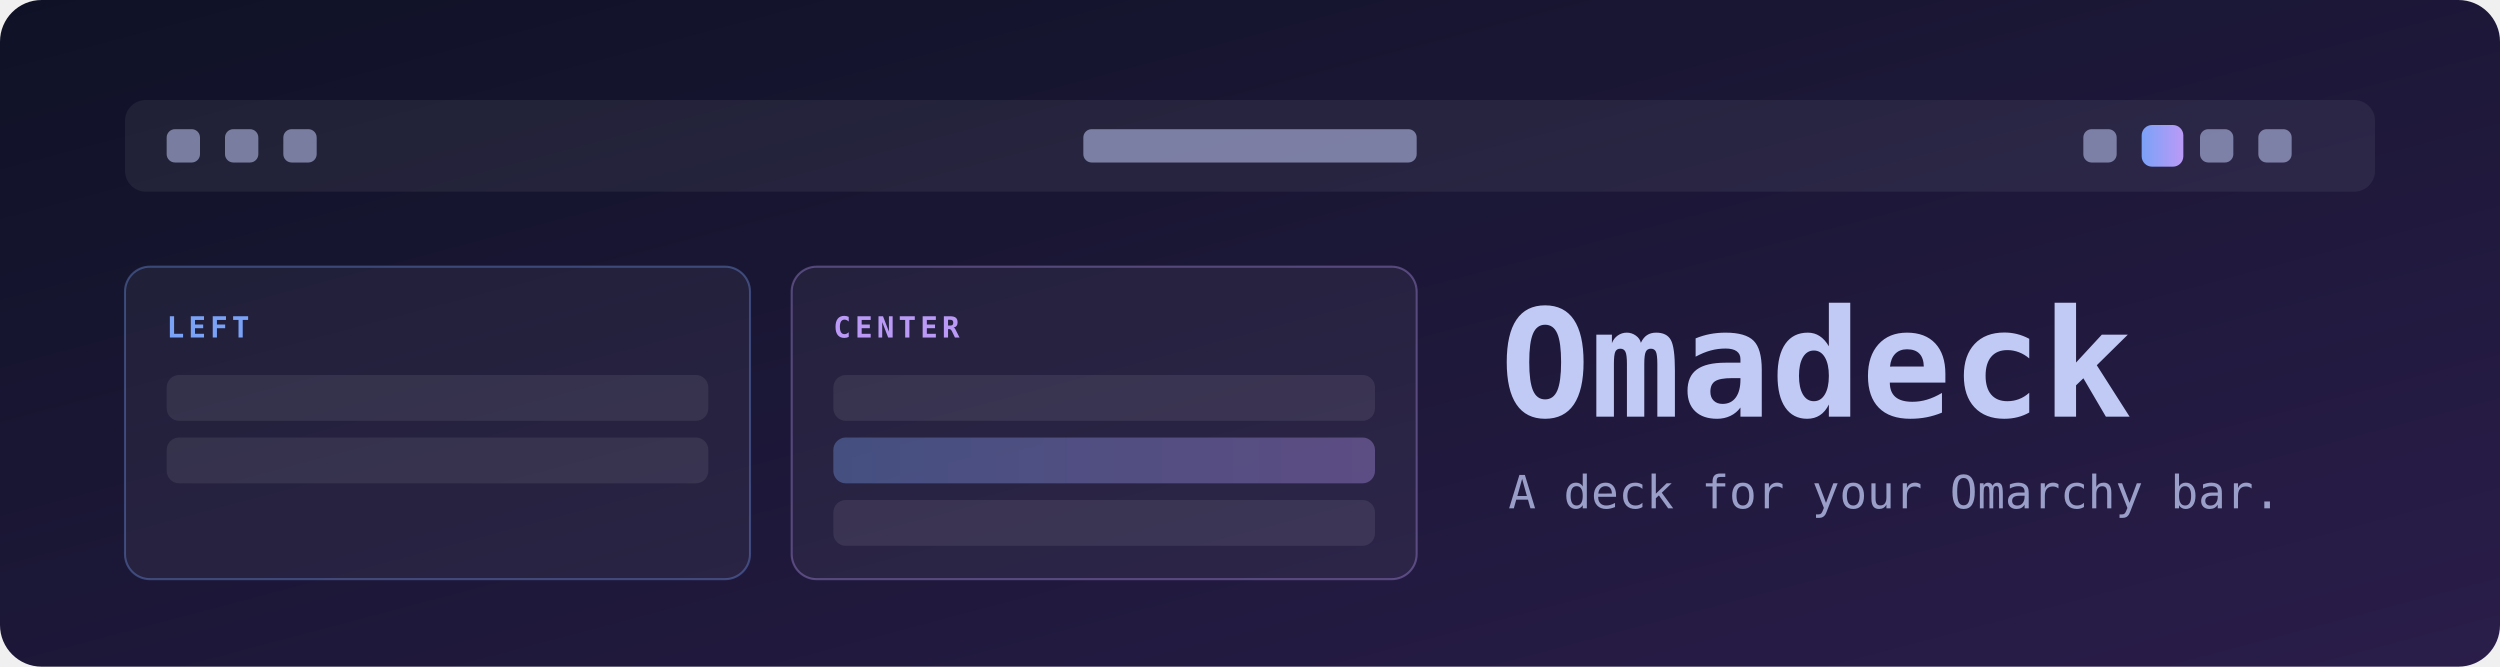
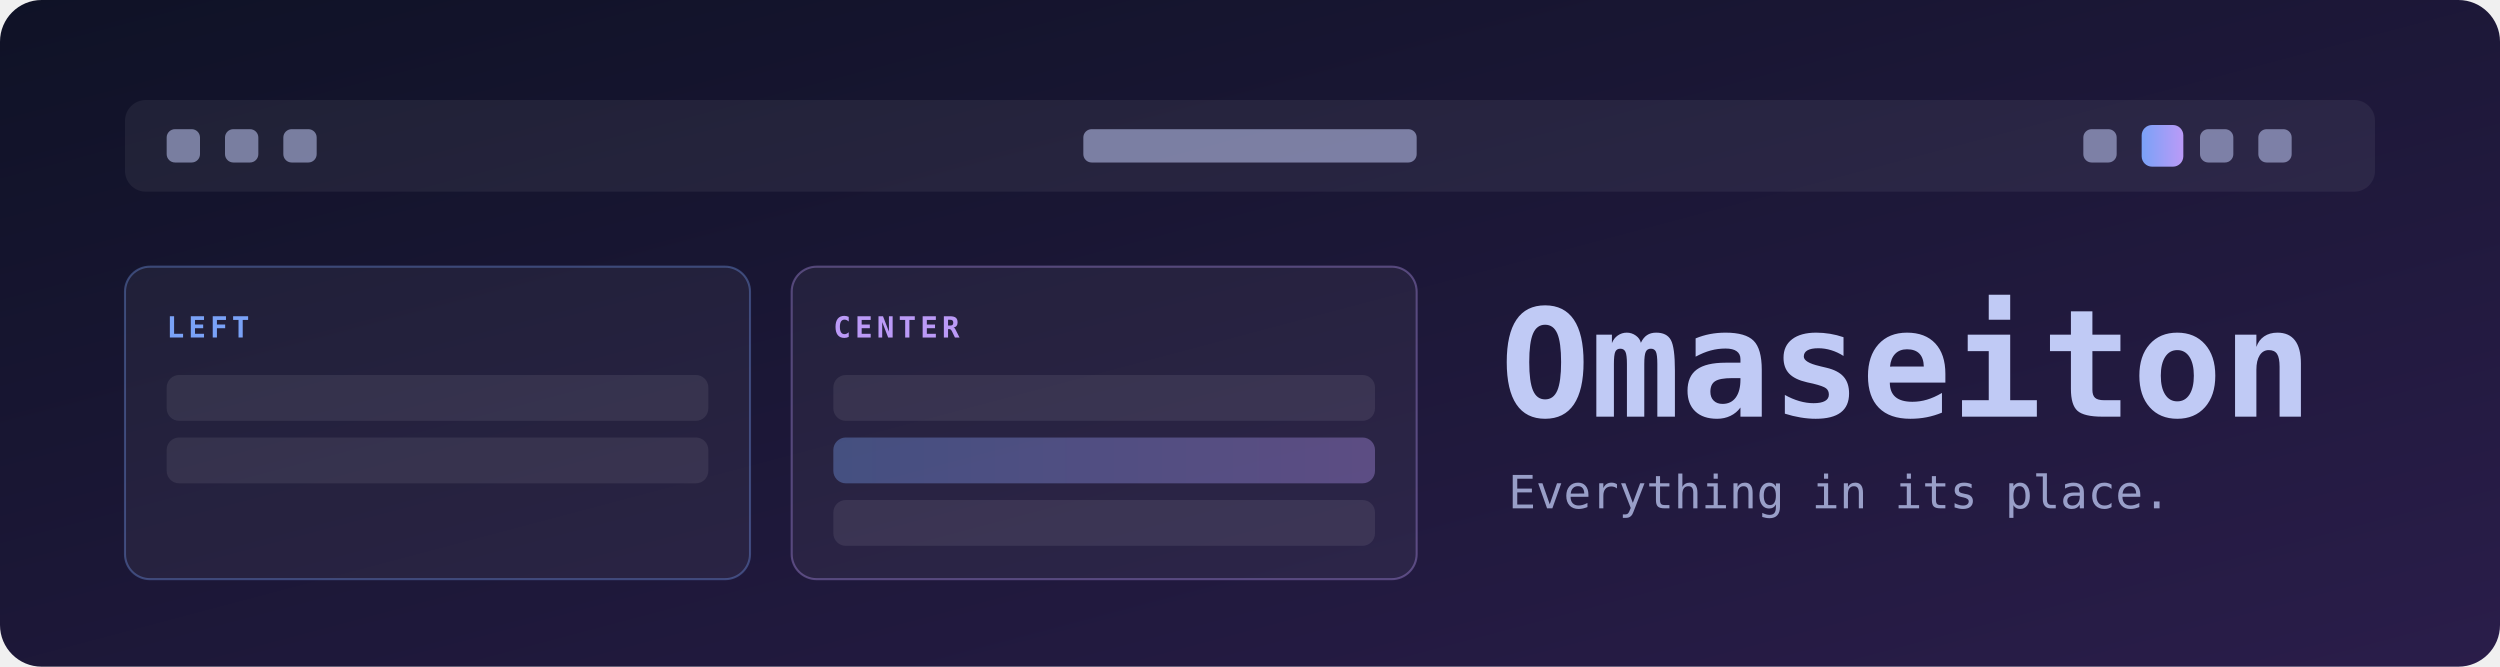
- <svg xmlns="http://www.w3.org/2000/svg" width="1200" height="320" viewBox="0 0 1200 320" role="img" aria-label="Omadeck: a deck for your Omarchy bar">
+ <svg xmlns="http://www.w3.org/2000/svg" width="1200" height="320" viewBox="0 0 1200 320" role="img" aria-label="Omaseiton: everything in its place on your Omarchy bar">
  <defs>
    <linearGradient id="bg" x1="0" y1="0" x2="1" y2="1">
      <stop offset="0" stop-color="#0f1226" />
      <stop offset="1" stop-color="#2a1d4a" />
    </linearGradient>
    <linearGradient id="accent" x1="0" y1="0" x2="1" y2="0">
      <stop offset="0" stop-color="#7aa2f7" />
      <stop offset="1" stop-color="#bb9af7" />
    </linearGradient>
  </defs>
  <rect width="1200" height="320" rx="20" fill="url(#bg)" />
  <rect x="60" y="48" width="1080" height="44" rx="10" fill="#ffffff" fill-opacity="0.06" />
  <g fill="#c0caf5" fill-opacity="0.55">
    <rect x="80" y="62" width="16" height="16" rx="4" />
    <rect x="108" y="62" width="16" height="16" rx="4" />
    <rect x="136" y="62" width="16" height="16" rx="4" />
    <rect x="520" y="62" width="160" height="16" rx="4" />
    <rect x="1000" y="62" width="16" height="16" rx="4" />
    <rect x="1056" y="62" width="16" height="16" rx="4" />
    <rect x="1084" y="62" width="16" height="16" rx="4" />
  </g>
  <rect x="1028" y="60" width="20" height="20" rx="5" fill="url(#accent)" />
  <g transform="translate(60 128)">
    <rect x="0" y="0" width="300" height="150" rx="12" fill="#ffffff" fill-opacity="0.05" stroke="#7aa2f7" stroke-opacity="0.35" />
    <text x="20" y="34" fill="#7aa2f7" font-family="monospace" font-size="14" font-weight="700" letter-spacing="2">LEFT</text>
    <rect x="20" y="52" width="260" height="22" rx="6" fill="#ffffff" fill-opacity="0.08" />
    <rect x="20" y="82" width="260" height="22" rx="6" fill="#ffffff" fill-opacity="0.08" />
  </g>
  <g transform="translate(380 128)">
    <rect x="0" y="0" width="300" height="150" rx="12" fill="#ffffff" fill-opacity="0.05" stroke="#bb9af7" stroke-opacity="0.35" />
    <text x="20" y="34" fill="#bb9af7" font-family="monospace" font-size="14" font-weight="700" letter-spacing="2">CENTER</text>
    <rect x="20" y="52" width="260" height="22" rx="6" fill="#ffffff" fill-opacity="0.08" />
    <rect x="20" y="82" width="260" height="22" rx="6" fill="url(#accent)" fill-opacity="0.35" />
    <rect x="20" y="112" width="260" height="22" rx="6" fill="#ffffff" fill-opacity="0.08" />
  </g>
-   <text x="720" y="200" fill="#c0caf5" font-family="monospace" font-size="72" font-weight="700">Omadeck</text>
-   <text x="724" y="244" fill="#c0caf5" fill-opacity="0.75" font-family="monospace" font-size="22">A deck for your Omarchy bar.</text>
+   <text x="720" y="200" fill="#c0caf5" font-family="monospace" font-size="72" font-weight="700">Omaseiton</text>
+   <text x="724" y="244" fill="#c0caf5" fill-opacity="0.75" font-family="monospace" font-size="22">Everything in its place.</text>
</svg>
